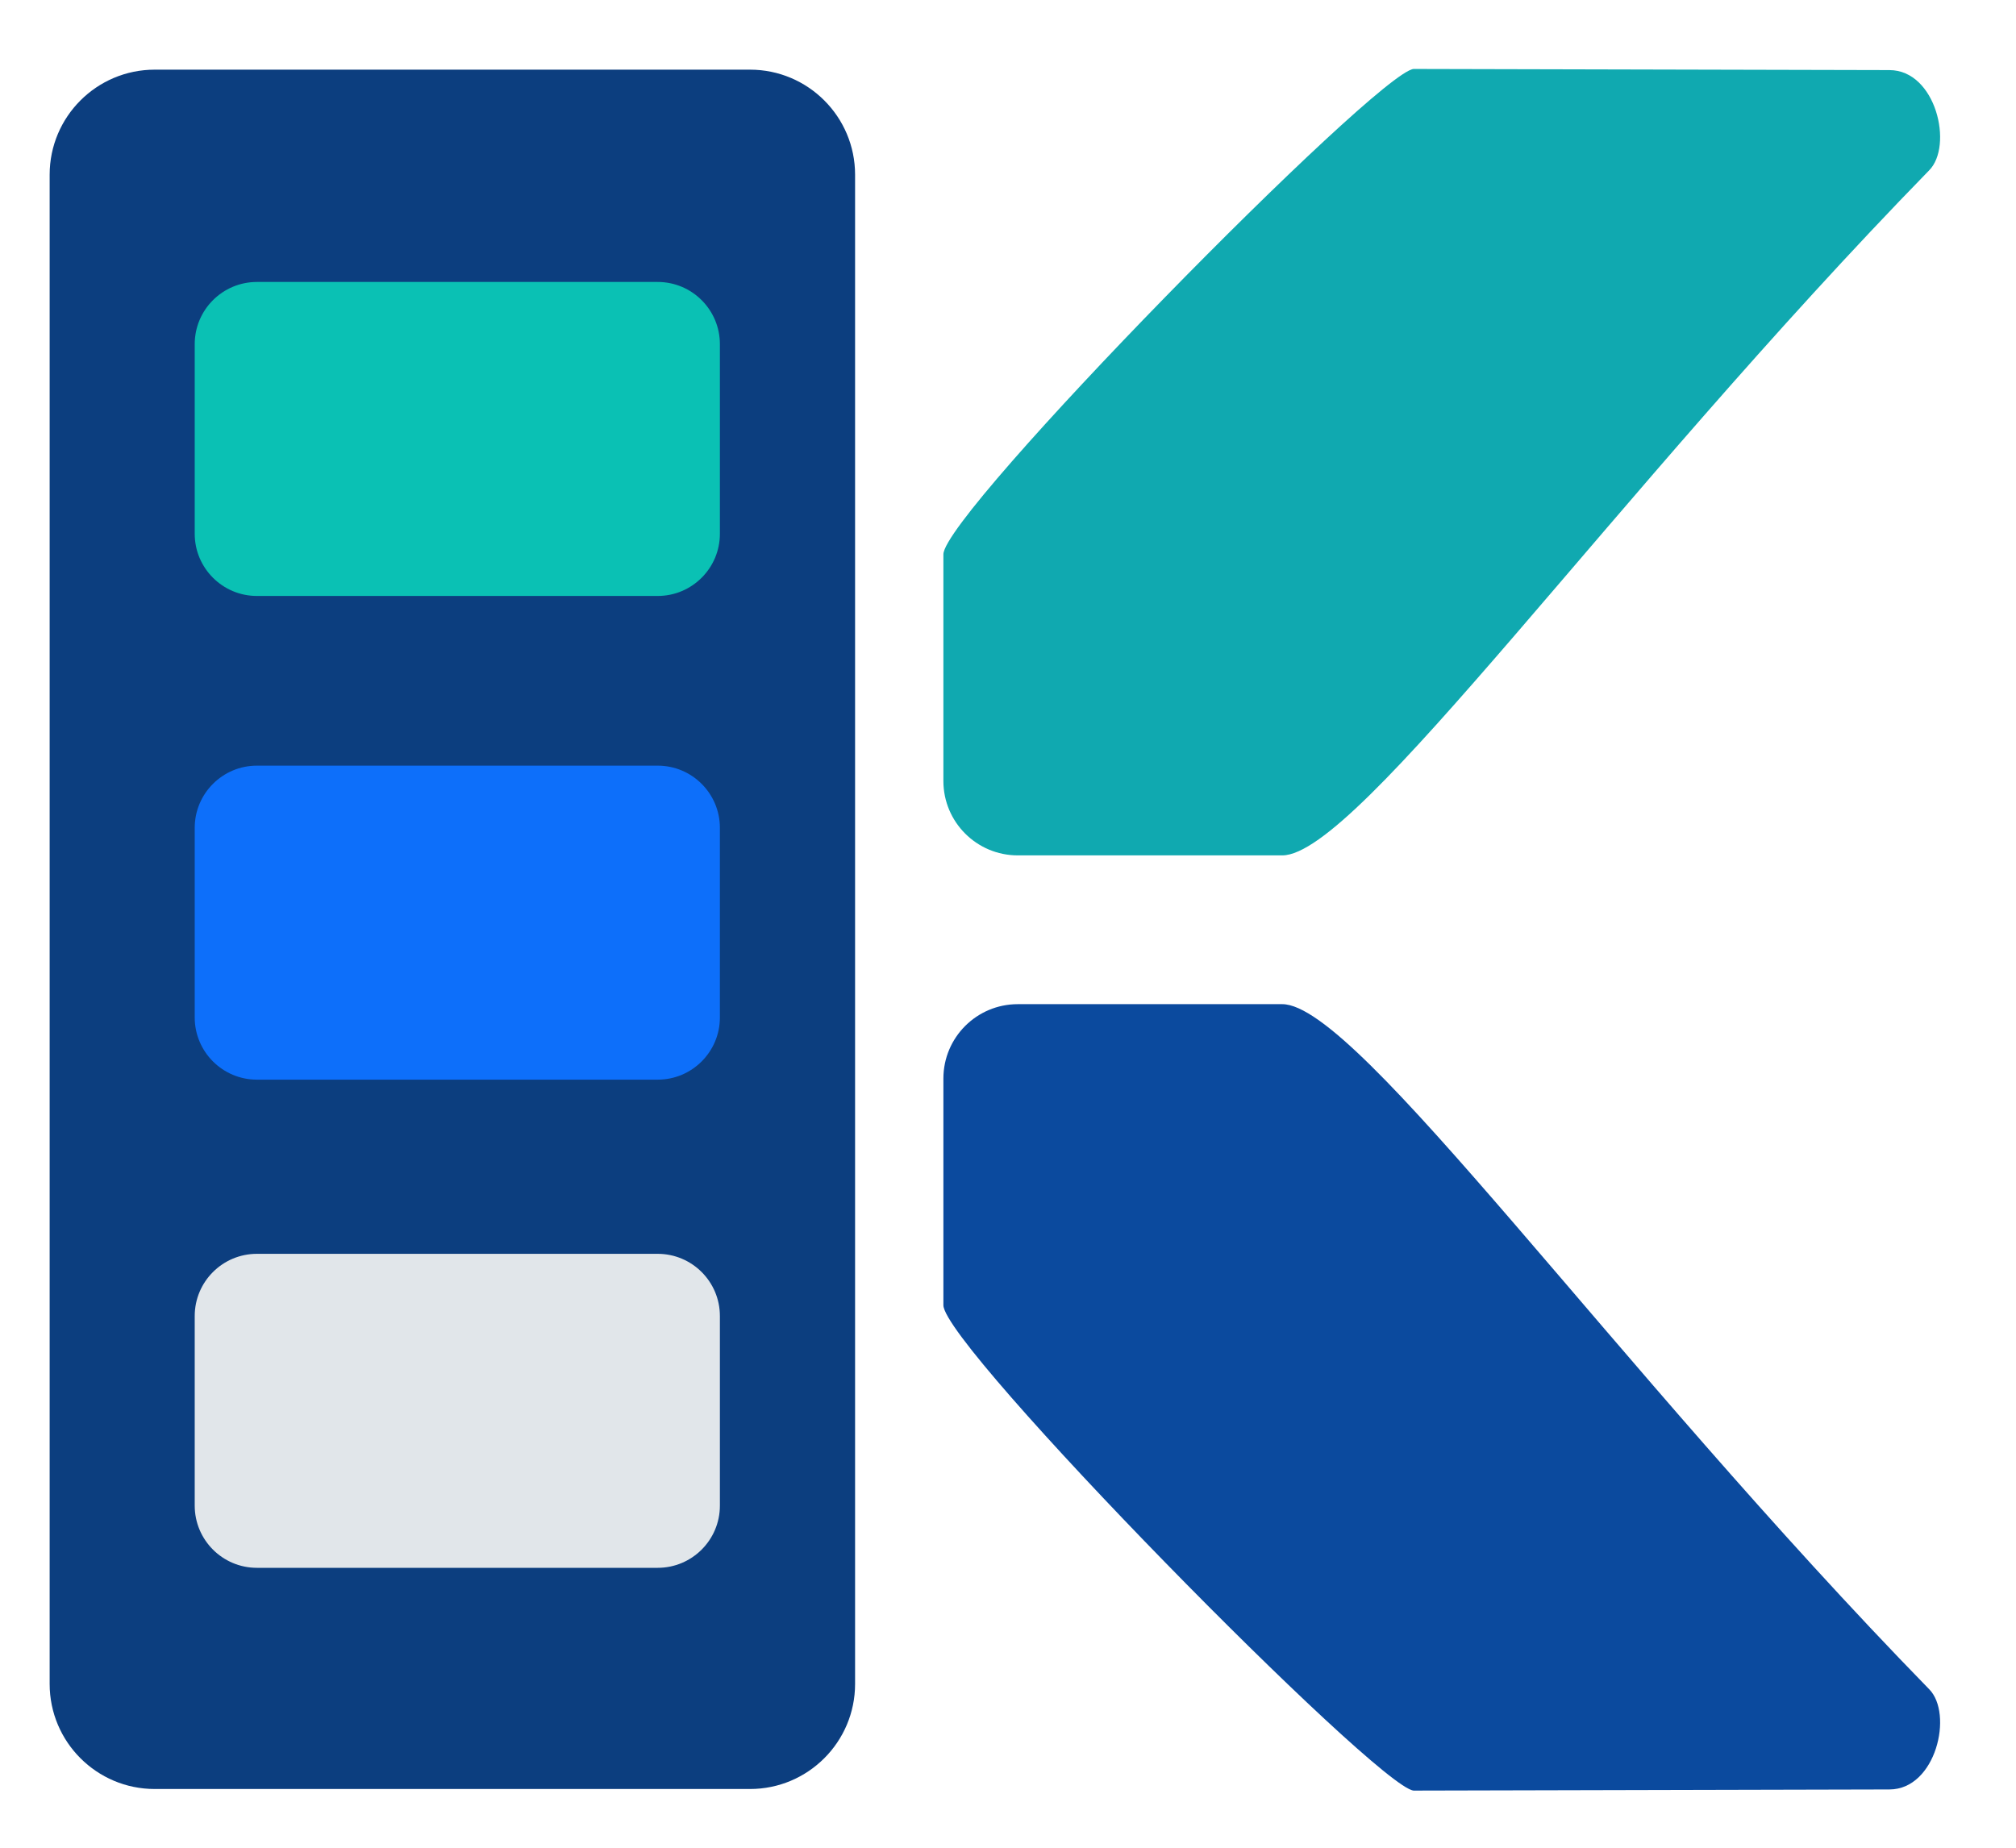
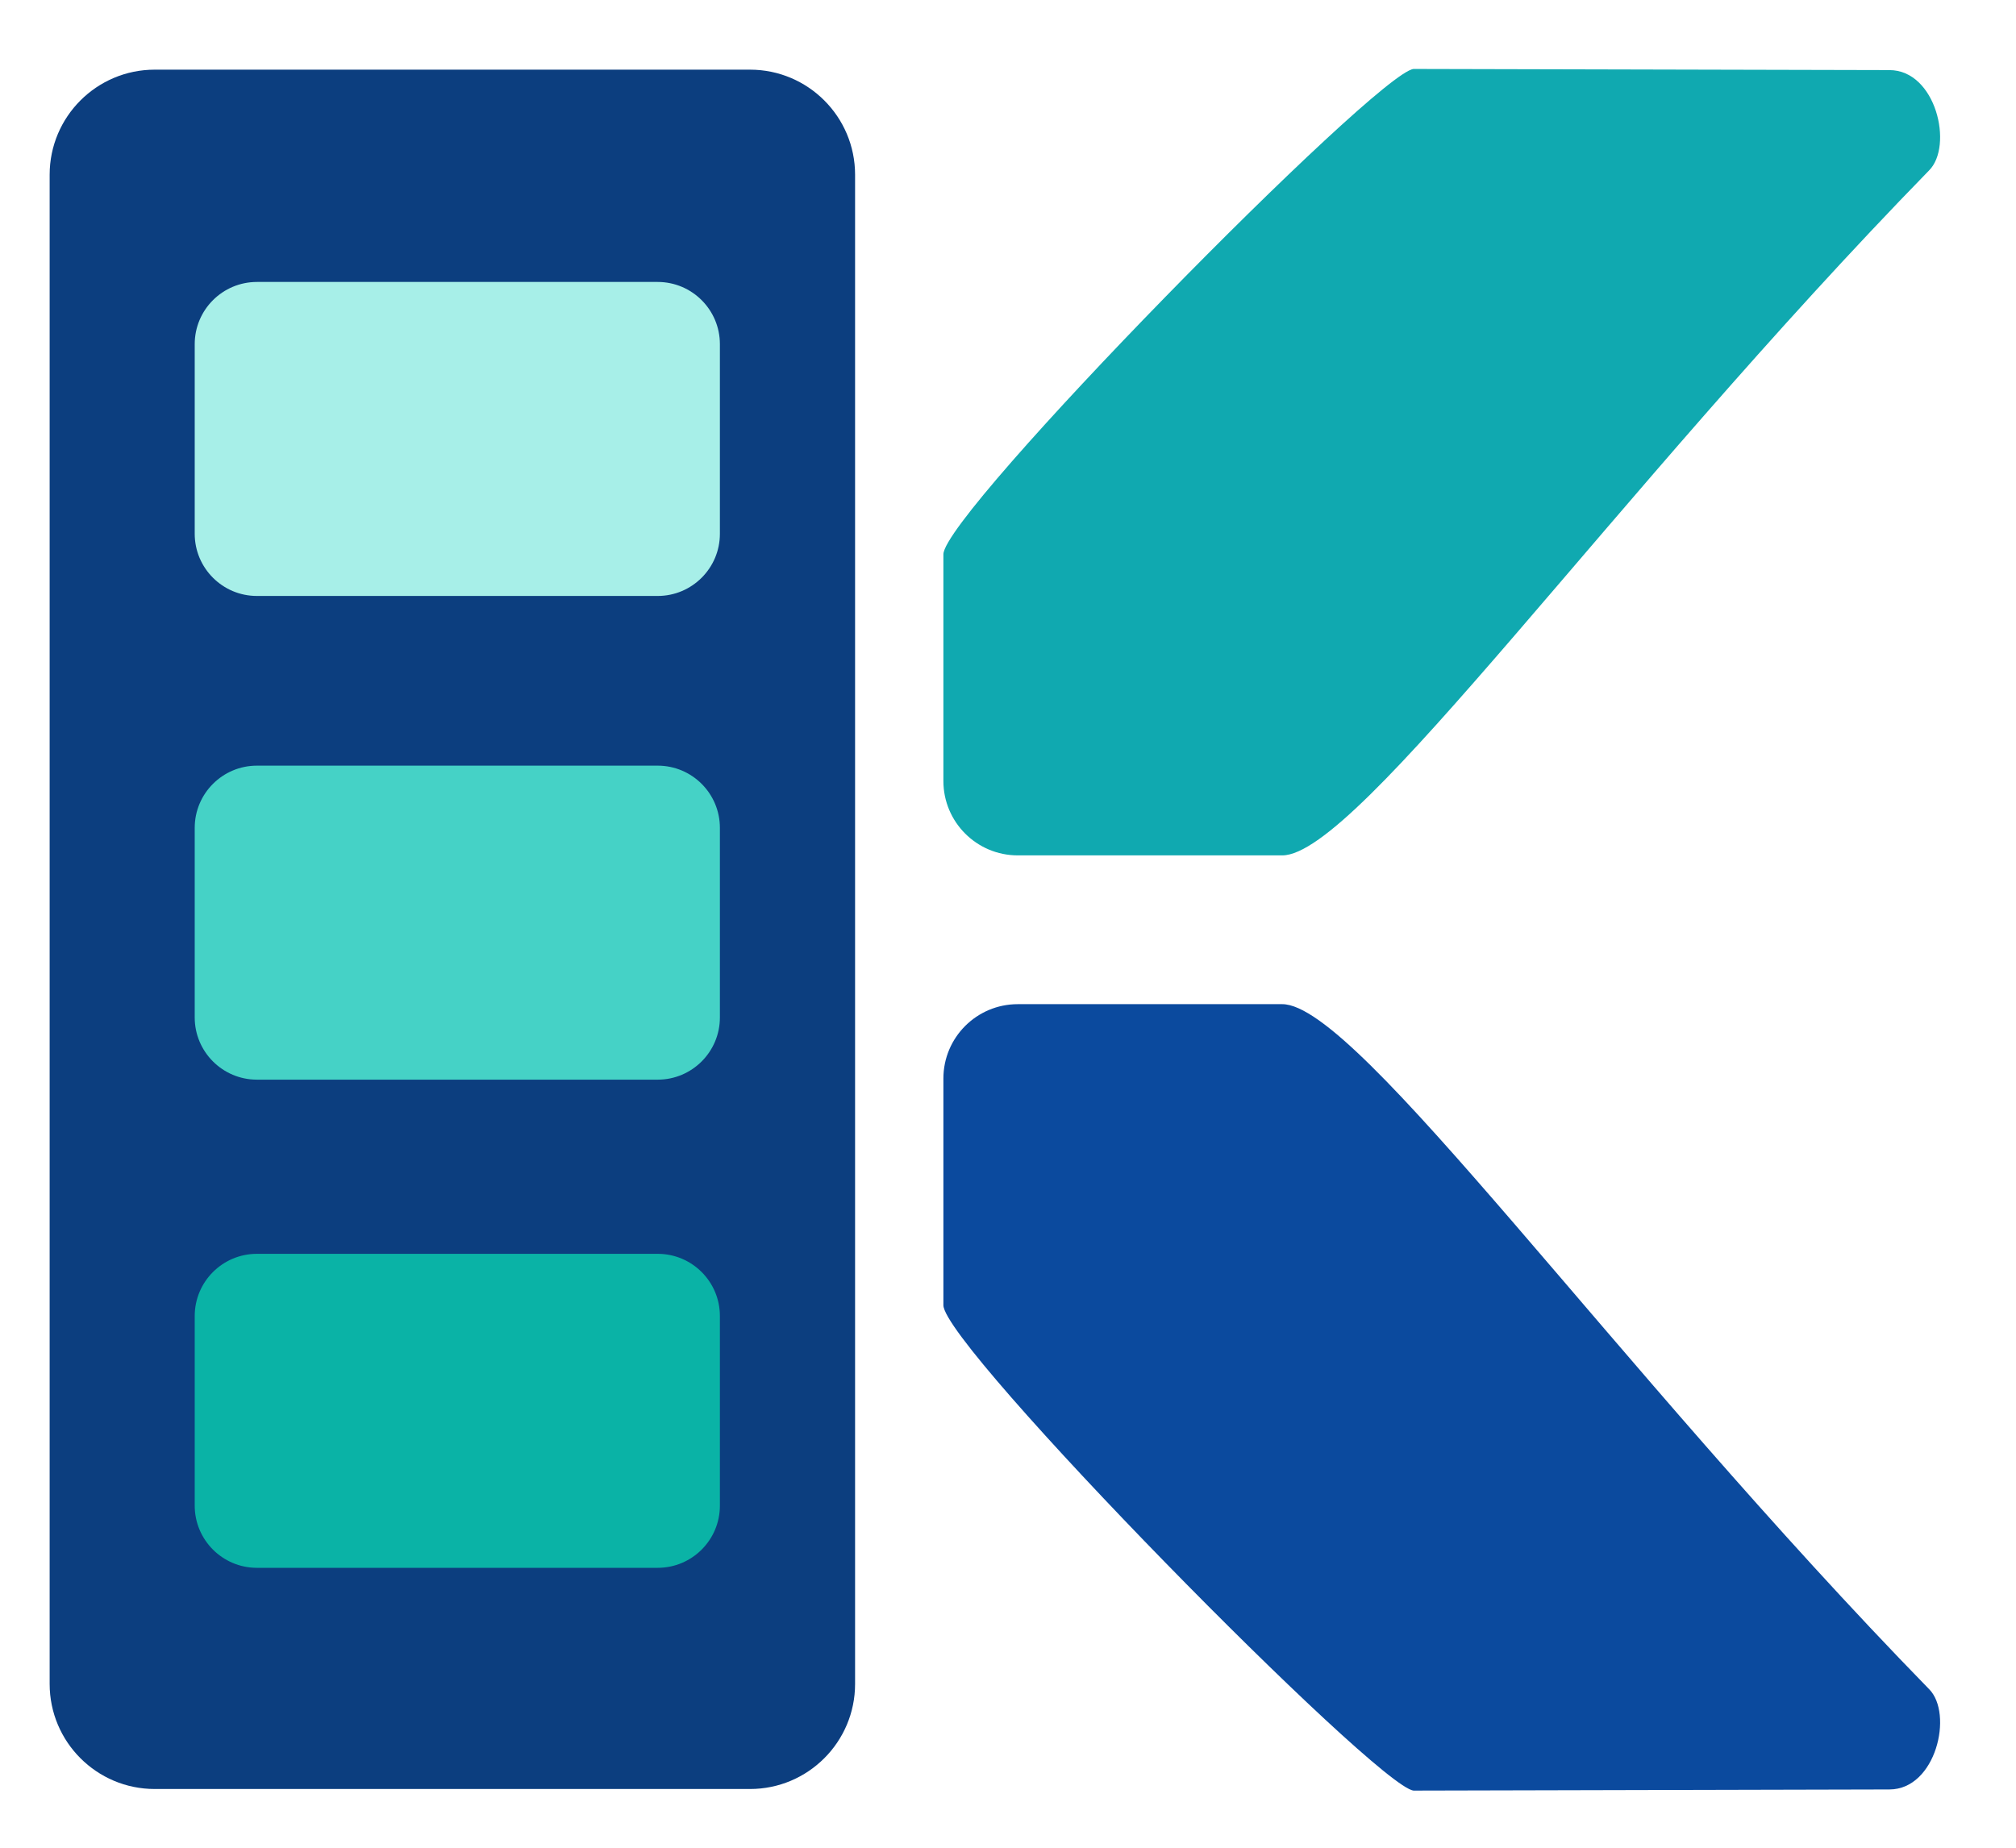
<svg xmlns="http://www.w3.org/2000/svg" width="100%" height="100%" viewBox="0 0 300 275" version="1.1" xml:space="preserve" style="fill-rule:evenodd;clip-rule:evenodd;stroke-linejoin:round;stroke-miterlimit:2;">
  <g id="New">
    <g>
      <path d="M127.244,26.001L127.244,250.626C127.244,259.254 120.239,266.259 111.611,266.259L23.023,266.259C14.394,266.259 7.389,259.254 7.389,250.626L7.389,26.001C7.389,17.373 14.394,10.368 23.023,10.368L111.611,10.368C120.239,10.368 127.244,17.373 127.244,26.001Z" style="fill:rgb(12,62,127);" />
      <g transform="matrix(1,0,0,1.03453,0,-3.06275)">
-         <path d="M107.127,52.471L107.127,79.75C107.127,84.688 102.979,88.697 97.87,88.697L38.232,88.697C33.124,88.697 28.976,84.688 28.976,79.75L28.976,52.471C28.976,47.533 33.124,43.524 38.232,43.524L97.87,43.524C102.979,43.524 107.127,47.533 107.127,52.471Z" style="fill:rgb(10,193,180);" />
+         <path d="M107.127,52.471L107.127,79.75C107.127,84.688 102.979,88.697 97.87,88.697L38.232,88.697C33.124,88.697 28.976,84.688 28.976,79.75L28.976,52.471C28.976,47.533 33.124,43.524 38.232,43.524L97.87,43.524C102.979,43.524 107.127,47.533 107.127,52.471Z" fill="#A7EFE8" />
      </g>
      <g transform="matrix(1,0,0,1.03453,0,68.9258)">
-         <path d="M107.127,52.471L107.127,79.75C107.127,84.688 102.979,88.697 97.87,88.697L38.232,88.697C33.124,88.697 28.976,84.688 28.976,79.75L28.976,52.471C28.976,47.533 33.124,43.524 38.232,43.524L97.87,43.524C102.979,43.524 107.127,47.533 107.127,52.471Z" style="fill:rgb(13,111,250);" />
+         <path d="M107.127,52.471L107.127,79.75C107.127,84.688 102.979,88.697 97.87,88.697L38.232,88.697C33.124,88.697 28.976,84.688 28.976,79.75L28.976,52.471C28.976,47.533 33.124,43.524 38.232,43.524L97.87,43.524C102.979,43.524 107.127,47.533 107.127,52.471Z" fill="#45D2C6" />
      </g>
      <g transform="matrix(1,0,0,1.03453,0,141.581)">
-         <path d="M107.127,52.471L107.127,79.75C107.127,84.688 102.979,88.697 97.87,88.697L38.232,88.697C33.124,88.697 28.976,84.688 28.976,79.75L28.976,52.471C28.976,47.533 33.124,43.524 38.232,43.524L97.87,43.524C102.979,43.524 107.127,47.533 107.127,52.471Z" style="fill:rgb(225,230,234);" />
+         <path d="M107.127,52.471L107.127,79.75C107.127,84.688 102.979,88.697 97.87,88.697L38.232,88.697C33.124,88.697 28.976,84.688 28.976,79.75L28.976,52.471C28.976,47.533 33.124,43.524 38.232,43.524L97.87,43.524C102.979,43.524 107.127,47.533 107.127,52.471Z" fill="#0AB3A6" />
      </g>
    </g>
    <g transform="matrix(1,0,0,1.07965,0.608069,-14.3317)">
      <path d="M190.205,151.7C201.472,151.7 239.237,201.271 286.456,246.121C290.101,249.497 287.493,259.953 280.552,259.953L209.752,260.109C204.308,259.65 139.778,198.856 139.778,193.199L139.778,161.949C139.778,156.292 144.737,151.7 150.844,151.7L190.205,151.7Z" style="fill:rgb(11,74,158);" />
    </g>
    <g transform="matrix(1,0,0,-1.07965,0.608069,291.09)">
      <path d="M190.205,151.7C201.472,151.7 239.237,201.271 286.456,246.121C290.101,249.497 287.493,259.953 280.552,259.953L209.752,260.109C204.308,259.65 139.778,198.856 139.778,193.199L139.778,161.949C139.778,156.292 144.737,151.7 150.844,151.7L190.205,151.7Z" style="fill:rgb(16,169,176);" />
    </g>
  </g>
</svg>
